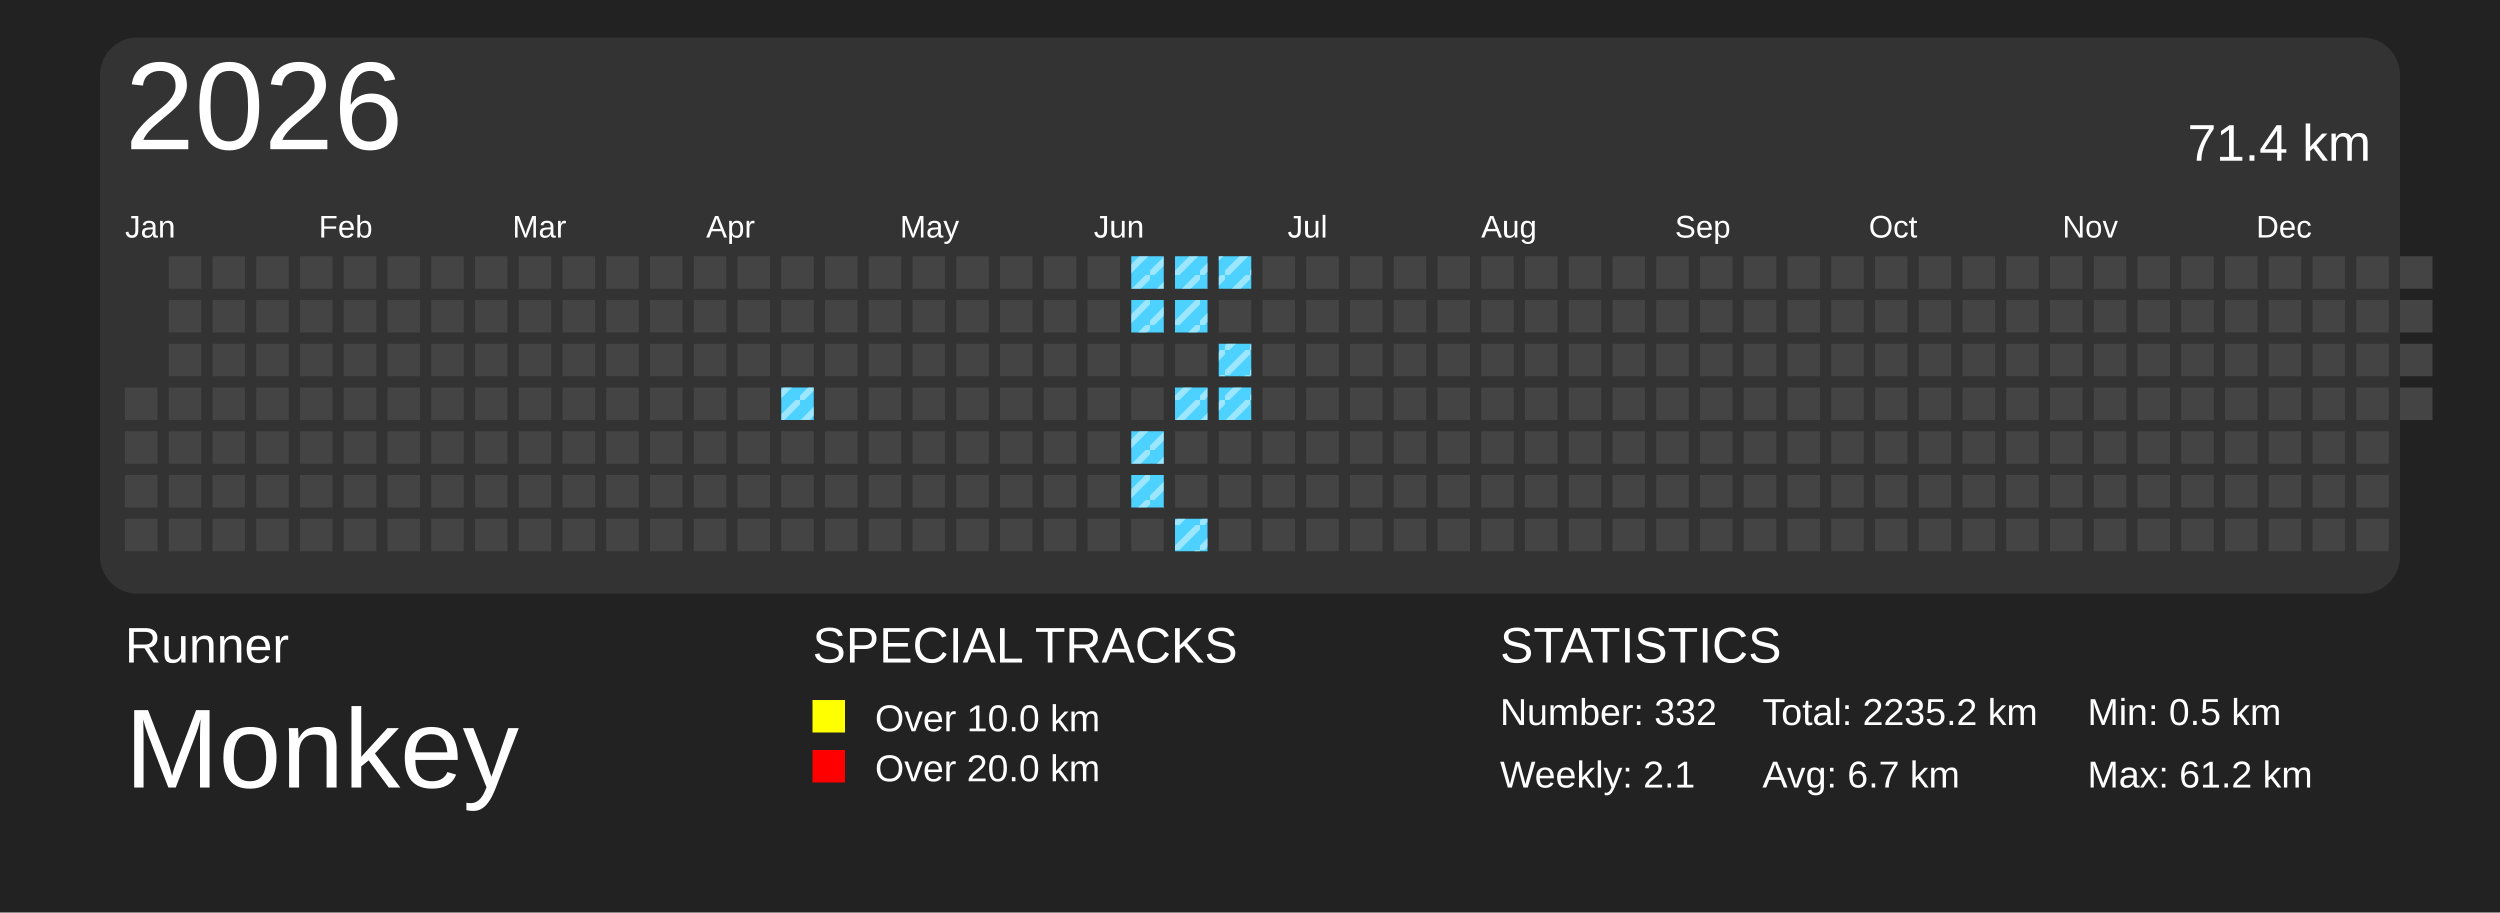
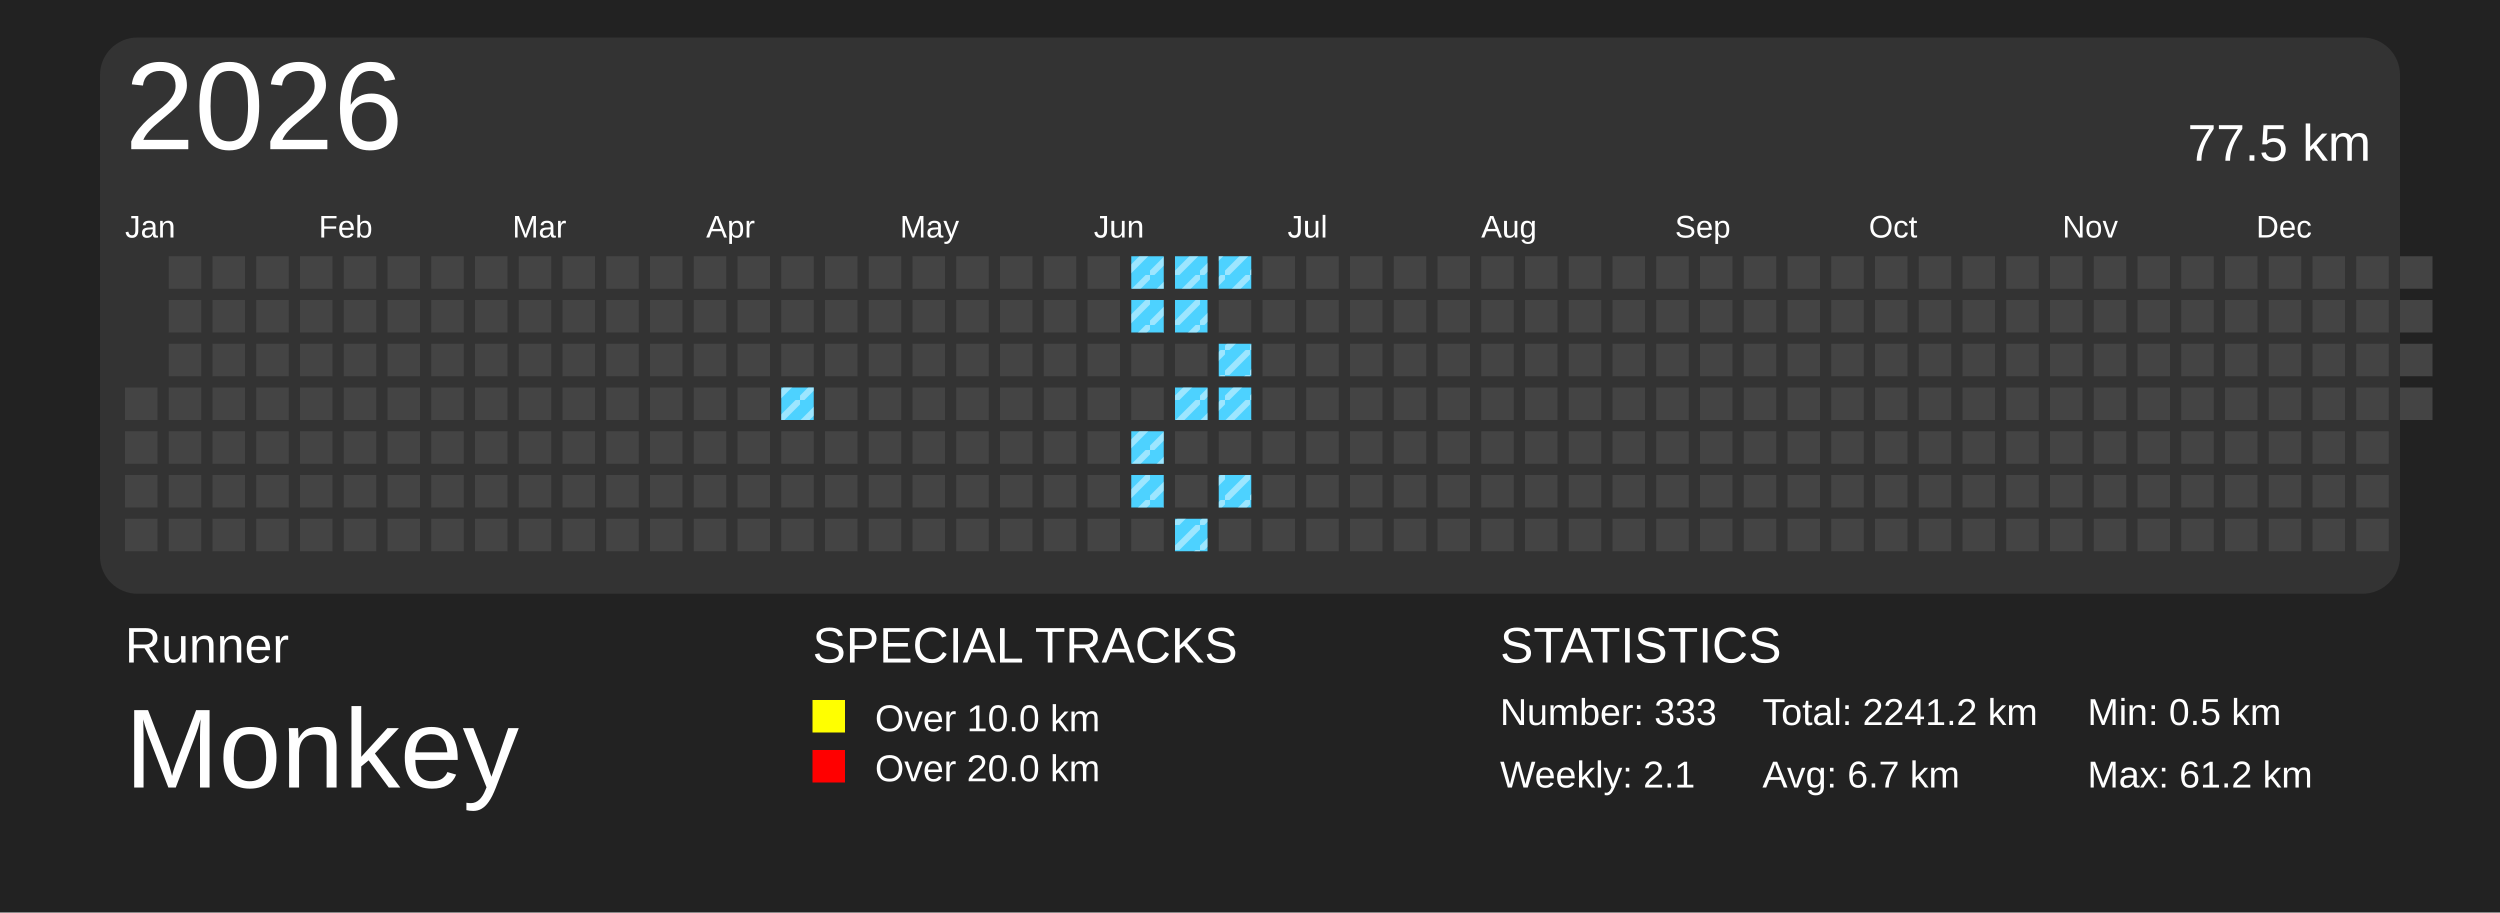
<svg xmlns="http://www.w3.org/2000/svg" baseProfile="full" height="73mm" version="1.1" viewBox="0,0,200,73" width="200mm">
  <defs>
    <pattern height="2" id="indoor-stripe" patternUnits="userSpaceOnUse" width="2">
      <line stroke="white" stroke-opacity="0.45" stroke-width="0.5" x1="0" x2="2" y1="2" y2="0" />
    </pattern>
  </defs>
  <rect fill="#222222" height="73" width="200" x="0" y="0" />
  <text fill="#FFFFFF" style="font-size:4px; font-family:Arial" x="10" y="53">Runner</text>
  <text fill="#FFFFFF" style="font-size:9px; font-family:Arial" x="10" y="63">Monkey</text>
  <text fill="#FFFFFF" style="font-size:4px; font-family:Arial" x="65" y="53">SPECIAL TRACKS</text>
  <rect fill="yellow" height="2.6" width="2.6" x="65" y="56" />
  <text fill="#FFFFFF" style="font-size:3px; font-family:Arial" x="70" y="58.5">Over 10.0 km</text>
  <rect fill="red" height="2.6" width="2.6" x="65" y="60" />
  <text fill="#FFFFFF" style="font-size:3px; font-family:Arial" x="70" y="62.5">Over 20.0 km</text>
  <text fill="#FFFFFF" style="font-size:4px; font-family:Arial" x="120" y="53">STATISTICS</text>
-   <text fill="#FFFFFF" style="font-size:3px; font-family:Arial" x="120" y="58">Number: 332</text>
+   <text fill="#FFFFFF" style="font-size:3px; font-family:Arial" x="120" y="58">Number: 333</text>
  <text fill="#FFFFFF" style="font-size:3px; font-family:Arial" x="120" y="63">Weekly: 2.1</text>
-   <text fill="#FFFFFF" style="font-size:3px; font-family:Arial" x="141" y="58">Total: 2235.2 km</text>
+   <text fill="#FFFFFF" style="font-size:3px; font-family:Arial" x="141" y="58">Total: 2241.2 km</text>
  <text fill="#FFFFFF" style="font-size:3px; font-family:Arial" x="141" y="63">Avg: 6.7 km</text>
  <text fill="#FFFFFF" style="font-size:3px; font-family:Arial" x="167" y="58">Min: 0.5 km</text>
  <text fill="#FFFFFF" style="font-size:3px; font-family:Arial" x="167" y="63">Max: 61.2 km</text>
  <rect fill="#333" height="44.5" rx="3" ry="3" width="184" x="8" y="3" />
  <text dominant-baseline="hanging" fill="#FFFFFF" style="font-size:10.0px; font-family:Arial;" x="10" y="5">2026</text>
-   <text dominant-baseline="hanging" fill="#FFFFFF" style="font-size:4.125px; font-family:Arial;" x="175" y="10">71.4 km</text>
+   <text dominant-baseline="hanging" fill="#FFFFFF" style="font-size:4.125px; font-family:Arial;" x="175" y="10">77.5 km</text>
  <text fill="#FFFFFF" style="font-size:2.5px; font-family:Arial" x="10.0" y="19">Jan</text>
  <text fill="#FFFFFF" style="font-size:2.5px; font-family:Arial" x="25.5" y="19">Feb</text>
  <text fill="#FFFFFF" style="font-size:2.5px; font-family:Arial" x="41.0" y="19">Mar</text>
  <text fill="#FFFFFF" style="font-size:2.5px; font-family:Arial" x="56.5" y="19">Apr</text>
  <text fill="#FFFFFF" style="font-size:2.5px; font-family:Arial" x="72.0" y="19">May</text>
  <text fill="#FFFFFF" style="font-size:2.5px; font-family:Arial" x="87.5" y="19">Jun</text>
  <text fill="#FFFFFF" style="font-size:2.5px; font-family:Arial" x="103.0" y="19">Jul</text>
  <text fill="#FFFFFF" style="font-size:2.5px; font-family:Arial" x="118.5" y="19">Aug</text>
  <text fill="#FFFFFF" style="font-size:2.5px; font-family:Arial" x="134.0" y="19">Sep</text>
  <text fill="#FFFFFF" style="font-size:2.5px; font-family:Arial" x="149.5" y="19">Oct</text>
  <text fill="#FFFFFF" style="font-size:2.5px; font-family:Arial" x="165.0" y="19">Nov</text>
  <text fill="#FFFFFF" style="font-size:2.5px; font-family:Arial" x="180.5" y="19">Dec</text>
  <rect fill="#444444" height="2.6" width="2.6" x="10.0" y="31.0" />
  <rect fill="#444444" height="2.6" width="2.6" x="10.0" y="34.5" />
  <rect fill="#444444" height="2.6" width="2.6" x="10.0" y="38.0" />
  <rect fill="#444444" height="2.6" width="2.6" x="10.0" y="41.5" />
  <rect fill="#444444" height="2.6" width="2.6" x="13.5" y="20.5" />
  <rect fill="#444444" height="2.6" width="2.6" x="13.5" y="24.0" />
  <rect fill="#444444" height="2.6" width="2.6" x="13.5" y="27.5" />
  <rect fill="#444444" height="2.6" width="2.6" x="13.5" y="31.0" />
  <rect fill="#444444" height="2.6" width="2.6" x="13.5" y="34.5" />
  <rect fill="#444444" height="2.6" width="2.6" x="13.5" y="38.0" />
  <rect fill="#444444" height="2.6" width="2.6" x="13.5" y="41.5" />
  <rect fill="#444444" height="2.6" width="2.6" x="17.0" y="20.5" />
  <rect fill="#444444" height="2.6" width="2.6" x="17.0" y="24.0" />
  <rect fill="#444444" height="2.6" width="2.6" x="17.0" y="27.5" />
  <rect fill="#444444" height="2.6" width="2.6" x="17.0" y="31.0" />
  <rect fill="#444444" height="2.6" width="2.6" x="17.0" y="34.5" />
  <rect fill="#444444" height="2.6" width="2.6" x="17.0" y="38.0" />
  <rect fill="#444444" height="2.6" width="2.6" x="17.0" y="41.5" />
  <rect fill="#444444" height="2.6" width="2.6" x="20.5" y="20.5" />
  <rect fill="#444444" height="2.6" width="2.6" x="20.5" y="24.0" />
  <rect fill="#444444" height="2.6" width="2.6" x="20.5" y="27.5" />
  <rect fill="#444444" height="2.6" width="2.6" x="20.5" y="31.0" />
  <rect fill="#444444" height="2.6" width="2.6" x="20.5" y="34.5" />
  <rect fill="#444444" height="2.6" width="2.6" x="20.5" y="38.0" />
  <rect fill="#444444" height="2.6" width="2.6" x="20.5" y="41.5" />
  <rect fill="#444444" height="2.6" width="2.6" x="24.0" y="20.5" />
  <rect fill="#444444" height="2.6" width="2.6" x="24.0" y="24.0" />
  <rect fill="#444444" height="2.6" width="2.6" x="24.0" y="27.5" />
  <rect fill="#444444" height="2.6" width="2.6" x="24.0" y="31.0" />
  <rect fill="#444444" height="2.6" width="2.6" x="24.0" y="34.5" />
  <rect fill="#444444" height="2.6" width="2.6" x="24.0" y="38.0" />
  <rect fill="#444444" height="2.6" width="2.6" x="24.0" y="41.5" />
  <rect fill="#444444" height="2.6" width="2.6" x="27.5" y="20.5" />
  <rect fill="#444444" height="2.6" width="2.6" x="27.5" y="24.0" />
  <rect fill="#444444" height="2.6" width="2.6" x="27.5" y="27.5" />
  <rect fill="#444444" height="2.6" width="2.6" x="27.5" y="31.0" />
  <rect fill="#444444" height="2.6" width="2.6" x="27.5" y="34.5" />
  <rect fill="#444444" height="2.6" width="2.6" x="27.5" y="38.0" />
  <rect fill="#444444" height="2.6" width="2.6" x="27.5" y="41.5" />
  <rect fill="#444444" height="2.6" width="2.6" x="31.0" y="20.5" />
  <rect fill="#444444" height="2.6" width="2.6" x="31.0" y="24.0" />
  <rect fill="#444444" height="2.6" width="2.6" x="31.0" y="27.5" />
  <rect fill="#444444" height="2.6" width="2.6" x="31.0" y="31.0" />
  <rect fill="#444444" height="2.6" width="2.6" x="31.0" y="34.5" />
  <rect fill="#444444" height="2.6" width="2.6" x="31.0" y="38.0" />
  <rect fill="#444444" height="2.6" width="2.6" x="31.0" y="41.5" />
  <rect fill="#444444" height="2.6" width="2.6" x="34.5" y="20.5" />
  <rect fill="#444444" height="2.6" width="2.6" x="34.5" y="24.0" />
  <rect fill="#444444" height="2.6" width="2.6" x="34.5" y="27.5" />
  <rect fill="#444444" height="2.6" width="2.6" x="34.5" y="31.0" />
  <rect fill="#444444" height="2.6" width="2.6" x="34.5" y="34.5" />
  <rect fill="#444444" height="2.6" width="2.6" x="34.5" y="38.0" />
  <rect fill="#444444" height="2.6" width="2.6" x="34.5" y="41.5" />
  <rect fill="#444444" height="2.6" width="2.6" x="38.0" y="20.5" />
  <rect fill="#444444" height="2.6" width="2.6" x="38.0" y="24.0" />
  <rect fill="#444444" height="2.6" width="2.6" x="38.0" y="27.5" />
  <rect fill="#444444" height="2.6" width="2.6" x="38.0" y="31.0" />
  <rect fill="#444444" height="2.6" width="2.6" x="38.0" y="34.5" />
  <rect fill="#444444" height="2.6" width="2.6" x="38.0" y="38.0" />
  <rect fill="#444444" height="2.6" width="2.6" x="38.0" y="41.5" />
  <rect fill="#444444" height="2.6" width="2.6" x="41.5" y="20.5" />
  <rect fill="#444444" height="2.6" width="2.6" x="41.5" y="24.0" />
  <rect fill="#444444" height="2.6" width="2.6" x="41.5" y="27.5" />
  <rect fill="#444444" height="2.6" width="2.6" x="41.5" y="31.0" />
  <rect fill="#444444" height="2.6" width="2.6" x="41.5" y="34.5" />
  <rect fill="#444444" height="2.6" width="2.6" x="41.5" y="38.0" />
  <rect fill="#444444" height="2.6" width="2.6" x="41.5" y="41.5" />
  <rect fill="#444444" height="2.6" width="2.6" x="45.0" y="20.5" />
  <rect fill="#444444" height="2.6" width="2.6" x="45.0" y="24.0" />
  <rect fill="#444444" height="2.6" width="2.6" x="45.0" y="27.5" />
  <rect fill="#444444" height="2.6" width="2.6" x="45.0" y="31.0" />
  <rect fill="#444444" height="2.6" width="2.6" x="45.0" y="34.5" />
  <rect fill="#444444" height="2.6" width="2.6" x="45.0" y="38.0" />
  <rect fill="#444444" height="2.6" width="2.6" x="45.0" y="41.5" />
  <rect fill="#444444" height="2.6" width="2.6" x="48.5" y="20.5" />
  <rect fill="#444444" height="2.6" width="2.6" x="48.5" y="24.0" />
  <rect fill="#444444" height="2.6" width="2.6" x="48.5" y="27.5" />
  <rect fill="#444444" height="2.6" width="2.6" x="48.5" y="31.0" />
  <rect fill="#444444" height="2.6" width="2.6" x="48.5" y="34.5" />
  <rect fill="#444444" height="2.6" width="2.6" x="48.5" y="38.0" />
  <rect fill="#444444" height="2.6" width="2.6" x="48.5" y="41.5" />
  <rect fill="#444444" height="2.6" width="2.6" x="52.0" y="20.5" />
  <rect fill="#444444" height="2.6" width="2.6" x="52.0" y="24.0" />
  <rect fill="#444444" height="2.6" width="2.6" x="52.0" y="27.5" />
  <rect fill="#444444" height="2.6" width="2.6" x="52.0" y="31.0" />
  <rect fill="#444444" height="2.6" width="2.6" x="52.0" y="34.5" />
  <rect fill="#444444" height="2.6" width="2.6" x="52.0" y="38.0" />
  <rect fill="#444444" height="2.6" width="2.6" x="52.0" y="41.5" />
  <rect fill="#444444" height="2.6" width="2.6" x="55.5" y="20.5" />
  <rect fill="#444444" height="2.6" width="2.6" x="55.5" y="24.0" />
  <rect fill="#444444" height="2.6" width="2.6" x="55.5" y="27.5" />
  <rect fill="#444444" height="2.6" width="2.6" x="55.5" y="31.0" />
  <rect fill="#444444" height="2.6" width="2.6" x="55.5" y="34.5" />
  <rect fill="#444444" height="2.6" width="2.6" x="55.5" y="38.0" />
  <rect fill="#444444" height="2.6" width="2.6" x="55.5" y="41.5" />
  <rect fill="#444444" height="2.6" width="2.6" x="59.0" y="20.5" />
  <rect fill="#444444" height="2.6" width="2.6" x="59.0" y="24.0" />
  <rect fill="#444444" height="2.6" width="2.6" x="59.0" y="27.5" />
  <rect fill="#444444" height="2.6" width="2.6" x="59.0" y="31.0" />
  <rect fill="#444444" height="2.6" width="2.6" x="59.0" y="34.5" />
  <rect fill="#444444" height="2.6" width="2.6" x="59.0" y="38.0" />
  <rect fill="#444444" height="2.6" width="2.6" x="59.0" y="41.5" />
  <rect fill="#444444" height="2.6" width="2.6" x="62.5" y="20.5" />
  <rect fill="#444444" height="2.6" width="2.6" x="62.5" y="24.0" />
  <rect fill="#444444" height="2.6" width="2.6" x="62.5" y="27.5" />
  <rect fill="#4DD2FF" height="2.6" width="2.6" x="62.5" y="31.0" />
  <rect fill="url(#indoor-stripe)" height="2.6" style="pointer-events: none;" width="2.6" x="62.5" y="31.0" />
  <rect fill="#444444" height="2.6" width="2.6" x="62.5" y="34.5" />
  <rect fill="#444444" height="2.6" width="2.6" x="62.5" y="38.0" />
  <rect fill="#444444" height="2.6" width="2.6" x="62.5" y="41.5" />
  <rect fill="#444444" height="2.6" width="2.6" x="66.0" y="20.5" />
  <rect fill="#444444" height="2.6" width="2.6" x="66.0" y="24.0" />
  <rect fill="#444444" height="2.6" width="2.6" x="66.0" y="27.5" />
  <rect fill="#444444" height="2.6" width="2.6" x="66.0" y="31.0" />
  <rect fill="#444444" height="2.6" width="2.6" x="66.0" y="34.5" />
  <rect fill="#444444" height="2.6" width="2.6" x="66.0" y="38.0" />
  <rect fill="#444444" height="2.6" width="2.6" x="66.0" y="41.5" />
  <rect fill="#444444" height="2.6" width="2.6" x="69.5" y="20.5" />
  <rect fill="#444444" height="2.6" width="2.6" x="69.5" y="24.0" />
  <rect fill="#444444" height="2.6" width="2.6" x="69.5" y="27.5" />
  <rect fill="#444444" height="2.6" width="2.6" x="69.5" y="31.0" />
  <rect fill="#444444" height="2.6" width="2.6" x="69.5" y="34.5" />
  <rect fill="#444444" height="2.6" width="2.6" x="69.5" y="38.0" />
  <rect fill="#444444" height="2.6" width="2.6" x="69.5" y="41.5" />
  <rect fill="#444444" height="2.6" width="2.6" x="73.0" y="20.5" />
  <rect fill="#444444" height="2.6" width="2.6" x="73.0" y="24.0" />
  <rect fill="#444444" height="2.6" width="2.6" x="73.0" y="27.5" />
  <rect fill="#444444" height="2.6" width="2.6" x="73.0" y="31.0" />
  <rect fill="#444444" height="2.6" width="2.6" x="73.0" y="34.5" />
  <rect fill="#444444" height="2.6" width="2.6" x="73.0" y="38.0" />
  <rect fill="#444444" height="2.6" width="2.6" x="73.0" y="41.5" />
  <rect fill="#444444" height="2.6" width="2.6" x="76.5" y="20.5" />
  <rect fill="#444444" height="2.6" width="2.6" x="76.5" y="24.0" />
  <rect fill="#444444" height="2.6" width="2.6" x="76.5" y="27.5" />
  <rect fill="#444444" height="2.6" width="2.6" x="76.5" y="31.0" />
  <rect fill="#444444" height="2.6" width="2.6" x="76.5" y="34.5" />
  <rect fill="#444444" height="2.6" width="2.6" x="76.5" y="38.0" />
  <rect fill="#444444" height="2.6" width="2.6" x="76.5" y="41.5" />
  <rect fill="#444444" height="2.6" width="2.6" x="80.0" y="20.5" />
  <rect fill="#444444" height="2.6" width="2.6" x="80.0" y="24.0" />
  <rect fill="#444444" height="2.6" width="2.6" x="80.0" y="27.5" />
  <rect fill="#444444" height="2.6" width="2.6" x="80.0" y="31.0" />
  <rect fill="#444444" height="2.6" width="2.6" x="80.0" y="34.5" />
  <rect fill="#444444" height="2.6" width="2.6" x="80.0" y="38.0" />
  <rect fill="#444444" height="2.6" width="2.6" x="80.0" y="41.5" />
  <rect fill="#444444" height="2.6" width="2.6" x="83.5" y="20.5" />
  <rect fill="#444444" height="2.6" width="2.6" x="83.5" y="24.0" />
  <rect fill="#444444" height="2.6" width="2.6" x="83.5" y="27.5" />
  <rect fill="#444444" height="2.6" width="2.6" x="83.5" y="31.0" />
  <rect fill="#444444" height="2.6" width="2.6" x="83.5" y="34.5" />
  <rect fill="#444444" height="2.6" width="2.6" x="83.5" y="38.0" />
  <rect fill="#444444" height="2.6" width="2.6" x="83.5" y="41.5" />
  <rect fill="#444444" height="2.6" width="2.6" x="87.0" y="20.5" />
  <rect fill="#444444" height="2.6" width="2.6" x="87.0" y="24.0" />
  <rect fill="#444444" height="2.6" width="2.6" x="87.0" y="27.5" />
  <rect fill="#444444" height="2.6" width="2.6" x="87.0" y="31.0" />
  <rect fill="#444444" height="2.6" width="2.6" x="87.0" y="34.5" />
  <rect fill="#444444" height="2.6" width="2.6" x="87.0" y="38.0" />
  <rect fill="#444444" height="2.6" width="2.6" x="87.0" y="41.5" />
  <rect fill="#4DD2FF" height="2.6" width="2.6" x="90.5" y="20.5" />
  <rect fill="url(#indoor-stripe)" height="2.6" style="pointer-events: none;" width="2.6" x="90.5" y="20.5" />
  <rect fill="#4DD2FF" height="2.6" width="2.6" x="90.5" y="24.0" />
  <rect fill="url(#indoor-stripe)" height="2.6" style="pointer-events: none;" width="2.6" x="90.5" y="24.0" />
  <rect fill="#444444" height="2.6" width="2.6" x="90.5" y="27.5" />
  <rect fill="#444444" height="2.6" width="2.6" x="90.5" y="31.0" />
  <rect fill="#4DD2FF" height="2.6" width="2.6" x="90.5" y="34.5" />
  <rect fill="url(#indoor-stripe)" height="2.6" style="pointer-events: none;" width="2.6" x="90.5" y="34.5" />
  <rect fill="#4DD2FF" height="2.6" width="2.6" x="90.5" y="38.0" />
  <rect fill="url(#indoor-stripe)" height="2.6" style="pointer-events: none;" width="2.6" x="90.5" y="38.0" />
  <rect fill="#444444" height="2.6" width="2.6" x="90.5" y="41.5" />
  <rect fill="#4DD2FF" height="2.6" width="2.6" x="94.0" y="20.5" />
  <rect fill="url(#indoor-stripe)" height="2.6" style="pointer-events: none;" width="2.6" x="94.0" y="20.5" />
  <rect fill="#4DD2FF" height="2.6" width="2.6" x="94.0" y="24.0" />
  <rect fill="url(#indoor-stripe)" height="2.6" style="pointer-events: none;" width="2.6" x="94.0" y="24.0" />
  <rect fill="#444444" height="2.6" width="2.6" x="94.0" y="27.5" />
  <rect fill="#4DD2FF" height="2.6" width="2.6" x="94.0" y="31.0" />
  <rect fill="url(#indoor-stripe)" height="2.6" style="pointer-events: none;" width="2.6" x="94.0" y="31.0" />
  <rect fill="#444444" height="2.6" width="2.6" x="94.0" y="34.5" />
  <rect fill="#444444" height="2.6" width="2.6" x="94.0" y="38.0" />
  <rect fill="#4DD2FF" height="2.6" width="2.6" x="94.0" y="41.5" />
  <rect fill="url(#indoor-stripe)" height="2.6" style="pointer-events: none;" width="2.6" x="94.0" y="41.5" />
  <rect fill="#4DD2FF" height="2.6" width="2.6" x="97.5" y="20.5" />
  <rect fill="url(#indoor-stripe)" height="2.6" style="pointer-events: none;" width="2.6" x="97.5" y="20.5" />
  <rect fill="#444444" height="2.6" width="2.6" x="97.5" y="24.0" />
  <rect fill="#4DD2FF" height="2.6" width="2.6" x="97.5" y="27.5" />
  <rect fill="url(#indoor-stripe)" height="2.6" style="pointer-events: none;" width="2.6" x="97.5" y="27.5" />
  <rect fill="#4DD2FF" height="2.6" width="2.6" x="97.5" y="31.0" />
  <rect fill="url(#indoor-stripe)" height="2.6" style="pointer-events: none;" width="2.6" x="97.5" y="31.0" />
  <rect fill="#444444" height="2.6" width="2.6" x="97.5" y="34.5" />
-   <rect fill="#444444" height="2.6" width="2.6" x="97.5" y="38.0" />
+   <rect fill="#4DD2FF" height="2.6" width="2.6" x="97.5" y="38.0" />
+   <rect fill="url(#indoor-stripe)" height="2.6" style="pointer-events: none;" width="2.6" x="97.5" y="38.0" />
  <rect fill="#444444" height="2.6" width="2.6" x="97.5" y="41.5" />
  <rect fill="#444444" height="2.6" width="2.6" x="101.0" y="20.5" />
  <rect fill="#444444" height="2.6" width="2.6" x="101.0" y="24.0" />
  <rect fill="#444444" height="2.6" width="2.6" x="101.0" y="27.5" />
  <rect fill="#444444" height="2.6" width="2.6" x="101.0" y="31.0" />
  <rect fill="#444444" height="2.6" width="2.6" x="101.0" y="34.5" />
  <rect fill="#444444" height="2.6" width="2.6" x="101.0" y="38.0" />
  <rect fill="#444444" height="2.6" width="2.6" x="101.0" y="41.5" />
  <rect fill="#444444" height="2.6" width="2.6" x="104.5" y="20.5" />
  <rect fill="#444444" height="2.6" width="2.6" x="104.5" y="24.0" />
  <rect fill="#444444" height="2.6" width="2.6" x="104.5" y="27.5" />
  <rect fill="#444444" height="2.6" width="2.6" x="104.5" y="31.0" />
  <rect fill="#444444" height="2.6" width="2.6" x="104.5" y="34.5" />
  <rect fill="#444444" height="2.6" width="2.6" x="104.5" y="38.0" />
  <rect fill="#444444" height="2.6" width="2.6" x="104.5" y="41.5" />
  <rect fill="#444444" height="2.6" width="2.6" x="108.0" y="20.5" />
  <rect fill="#444444" height="2.6" width="2.6" x="108.0" y="24.0" />
  <rect fill="#444444" height="2.6" width="2.6" x="108.0" y="27.5" />
  <rect fill="#444444" height="2.6" width="2.6" x="108.0" y="31.0" />
  <rect fill="#444444" height="2.6" width="2.6" x="108.0" y="34.5" />
  <rect fill="#444444" height="2.6" width="2.6" x="108.0" y="38.0" />
  <rect fill="#444444" height="2.6" width="2.6" x="108.0" y="41.5" />
  <rect fill="#444444" height="2.6" width="2.6" x="111.5" y="20.5" />
  <rect fill="#444444" height="2.6" width="2.6" x="111.5" y="24.0" />
  <rect fill="#444444" height="2.6" width="2.6" x="111.5" y="27.5" />
  <rect fill="#444444" height="2.6" width="2.6" x="111.5" y="31.0" />
  <rect fill="#444444" height="2.6" width="2.6" x="111.5" y="34.5" />
  <rect fill="#444444" height="2.6" width="2.6" x="111.5" y="38.0" />
  <rect fill="#444444" height="2.6" width="2.6" x="111.5" y="41.5" />
  <rect fill="#444444" height="2.6" width="2.6" x="115.0" y="20.5" />
  <rect fill="#444444" height="2.6" width="2.6" x="115.0" y="24.0" />
  <rect fill="#444444" height="2.6" width="2.6" x="115.0" y="27.5" />
  <rect fill="#444444" height="2.6" width="2.6" x="115.0" y="31.0" />
  <rect fill="#444444" height="2.6" width="2.6" x="115.0" y="34.5" />
  <rect fill="#444444" height="2.6" width="2.6" x="115.0" y="38.0" />
  <rect fill="#444444" height="2.6" width="2.6" x="115.0" y="41.5" />
  <rect fill="#444444" height="2.6" width="2.6" x="118.5" y="20.5" />
  <rect fill="#444444" height="2.6" width="2.6" x="118.5" y="24.0" />
  <rect fill="#444444" height="2.6" width="2.6" x="118.5" y="27.5" />
  <rect fill="#444444" height="2.6" width="2.6" x="118.5" y="31.0" />
  <rect fill="#444444" height="2.6" width="2.6" x="118.5" y="34.5" />
  <rect fill="#444444" height="2.6" width="2.6" x="118.5" y="38.0" />
  <rect fill="#444444" height="2.6" width="2.6" x="118.5" y="41.5" />
  <rect fill="#444444" height="2.6" width="2.6" x="122.0" y="20.5" />
  <rect fill="#444444" height="2.6" width="2.6" x="122.0" y="24.0" />
  <rect fill="#444444" height="2.6" width="2.6" x="122.0" y="27.5" />
  <rect fill="#444444" height="2.6" width="2.6" x="122.0" y="31.0" />
  <rect fill="#444444" height="2.6" width="2.6" x="122.0" y="34.5" />
  <rect fill="#444444" height="2.6" width="2.6" x="122.0" y="38.0" />
  <rect fill="#444444" height="2.6" width="2.6" x="122.0" y="41.5" />
  <rect fill="#444444" height="2.6" width="2.6" x="125.5" y="20.5" />
  <rect fill="#444444" height="2.6" width="2.6" x="125.5" y="24.0" />
  <rect fill="#444444" height="2.6" width="2.6" x="125.5" y="27.5" />
  <rect fill="#444444" height="2.6" width="2.6" x="125.5" y="31.0" />
  <rect fill="#444444" height="2.6" width="2.6" x="125.5" y="34.5" />
  <rect fill="#444444" height="2.6" width="2.6" x="125.5" y="38.0" />
  <rect fill="#444444" height="2.6" width="2.6" x="125.5" y="41.5" />
  <rect fill="#444444" height="2.6" width="2.6" x="129.0" y="20.5" />
  <rect fill="#444444" height="2.6" width="2.6" x="129.0" y="24.0" />
  <rect fill="#444444" height="2.6" width="2.6" x="129.0" y="27.5" />
  <rect fill="#444444" height="2.6" width="2.6" x="129.0" y="31.0" />
  <rect fill="#444444" height="2.6" width="2.6" x="129.0" y="34.5" />
  <rect fill="#444444" height="2.6" width="2.6" x="129.0" y="38.0" />
  <rect fill="#444444" height="2.6" width="2.6" x="129.0" y="41.5" />
  <rect fill="#444444" height="2.6" width="2.6" x="132.5" y="20.5" />
  <rect fill="#444444" height="2.6" width="2.6" x="132.5" y="24.0" />
  <rect fill="#444444" height="2.6" width="2.6" x="132.5" y="27.5" />
  <rect fill="#444444" height="2.6" width="2.6" x="132.5" y="31.0" />
  <rect fill="#444444" height="2.6" width="2.6" x="132.5" y="34.5" />
  <rect fill="#444444" height="2.6" width="2.6" x="132.5" y="38.0" />
  <rect fill="#444444" height="2.6" width="2.6" x="132.5" y="41.5" />
  <rect fill="#444444" height="2.6" width="2.6" x="136.0" y="20.5" />
  <rect fill="#444444" height="2.6" width="2.6" x="136.0" y="24.0" />
  <rect fill="#444444" height="2.6" width="2.6" x="136.0" y="27.5" />
  <rect fill="#444444" height="2.6" width="2.6" x="136.0" y="31.0" />
  <rect fill="#444444" height="2.6" width="2.6" x="136.0" y="34.5" />
  <rect fill="#444444" height="2.6" width="2.6" x="136.0" y="38.0" />
  <rect fill="#444444" height="2.6" width="2.6" x="136.0" y="41.5" />
  <rect fill="#444444" height="2.6" width="2.6" x="139.5" y="20.5" />
  <rect fill="#444444" height="2.6" width="2.6" x="139.5" y="24.0" />
  <rect fill="#444444" height="2.6" width="2.6" x="139.5" y="27.5" />
  <rect fill="#444444" height="2.6" width="2.6" x="139.5" y="31.0" />
  <rect fill="#444444" height="2.6" width="2.6" x="139.5" y="34.5" />
  <rect fill="#444444" height="2.6" width="2.6" x="139.5" y="38.0" />
  <rect fill="#444444" height="2.6" width="2.6" x="139.5" y="41.5" />
  <rect fill="#444444" height="2.6" width="2.6" x="143.0" y="20.5" />
  <rect fill="#444444" height="2.6" width="2.6" x="143.0" y="24.0" />
  <rect fill="#444444" height="2.6" width="2.6" x="143.0" y="27.5" />
  <rect fill="#444444" height="2.6" width="2.6" x="143.0" y="31.0" />
  <rect fill="#444444" height="2.6" width="2.6" x="143.0" y="34.5" />
  <rect fill="#444444" height="2.6" width="2.6" x="143.0" y="38.0" />
  <rect fill="#444444" height="2.6" width="2.6" x="143.0" y="41.5" />
  <rect fill="#444444" height="2.6" width="2.6" x="146.5" y="20.5" />
  <rect fill="#444444" height="2.6" width="2.6" x="146.5" y="24.0" />
  <rect fill="#444444" height="2.6" width="2.6" x="146.5" y="27.5" />
  <rect fill="#444444" height="2.6" width="2.6" x="146.5" y="31.0" />
  <rect fill="#444444" height="2.6" width="2.6" x="146.5" y="34.5" />
  <rect fill="#444444" height="2.6" width="2.6" x="146.5" y="38.0" />
  <rect fill="#444444" height="2.6" width="2.6" x="146.5" y="41.5" />
  <rect fill="#444444" height="2.6" width="2.6" x="150.0" y="20.5" />
  <rect fill="#444444" height="2.6" width="2.6" x="150.0" y="24.0" />
  <rect fill="#444444" height="2.6" width="2.6" x="150.0" y="27.5" />
  <rect fill="#444444" height="2.6" width="2.6" x="150.0" y="31.0" />
  <rect fill="#444444" height="2.6" width="2.6" x="150.0" y="34.5" />
  <rect fill="#444444" height="2.6" width="2.6" x="150.0" y="38.0" />
  <rect fill="#444444" height="2.6" width="2.6" x="150.0" y="41.5" />
  <rect fill="#444444" height="2.6" width="2.6" x="153.5" y="20.5" />
  <rect fill="#444444" height="2.6" width="2.6" x="153.5" y="24.0" />
  <rect fill="#444444" height="2.6" width="2.6" x="153.5" y="27.5" />
  <rect fill="#444444" height="2.6" width="2.6" x="153.5" y="31.0" />
  <rect fill="#444444" height="2.6" width="2.6" x="153.5" y="34.5" />
  <rect fill="#444444" height="2.6" width="2.6" x="153.5" y="38.0" />
  <rect fill="#444444" height="2.6" width="2.6" x="153.5" y="41.5" />
  <rect fill="#444444" height="2.6" width="2.6" x="157.0" y="20.5" />
  <rect fill="#444444" height="2.6" width="2.6" x="157.0" y="24.0" />
  <rect fill="#444444" height="2.6" width="2.6" x="157.0" y="27.5" />
  <rect fill="#444444" height="2.6" width="2.6" x="157.0" y="31.0" />
  <rect fill="#444444" height="2.6" width="2.6" x="157.0" y="34.5" />
  <rect fill="#444444" height="2.6" width="2.6" x="157.0" y="38.0" />
  <rect fill="#444444" height="2.6" width="2.6" x="157.0" y="41.5" />
  <rect fill="#444444" height="2.6" width="2.6" x="160.5" y="20.5" />
  <rect fill="#444444" height="2.6" width="2.6" x="160.5" y="24.0" />
  <rect fill="#444444" height="2.6" width="2.6" x="160.5" y="27.5" />
  <rect fill="#444444" height="2.6" width="2.6" x="160.5" y="31.0" />
  <rect fill="#444444" height="2.6" width="2.6" x="160.5" y="34.5" />
  <rect fill="#444444" height="2.6" width="2.6" x="160.5" y="38.0" />
  <rect fill="#444444" height="2.6" width="2.6" x="160.5" y="41.5" />
  <rect fill="#444444" height="2.6" width="2.6" x="164.0" y="20.5" />
  <rect fill="#444444" height="2.6" width="2.6" x="164.0" y="24.0" />
  <rect fill="#444444" height="2.6" width="2.6" x="164.0" y="27.5" />
  <rect fill="#444444" height="2.6" width="2.6" x="164.0" y="31.0" />
  <rect fill="#444444" height="2.6" width="2.6" x="164.0" y="34.5" />
  <rect fill="#444444" height="2.6" width="2.6" x="164.0" y="38.0" />
  <rect fill="#444444" height="2.6" width="2.6" x="164.0" y="41.5" />
  <rect fill="#444444" height="2.6" width="2.6" x="167.5" y="20.5" />
  <rect fill="#444444" height="2.6" width="2.6" x="167.5" y="24.0" />
  <rect fill="#444444" height="2.6" width="2.6" x="167.5" y="27.5" />
  <rect fill="#444444" height="2.6" width="2.6" x="167.5" y="31.0" />
  <rect fill="#444444" height="2.6" width="2.6" x="167.5" y="34.5" />
  <rect fill="#444444" height="2.6" width="2.6" x="167.5" y="38.0" />
  <rect fill="#444444" height="2.6" width="2.6" x="167.5" y="41.5" />
  <rect fill="#444444" height="2.6" width="2.6" x="171.0" y="20.5" />
  <rect fill="#444444" height="2.6" width="2.6" x="171.0" y="24.0" />
  <rect fill="#444444" height="2.6" width="2.6" x="171.0" y="27.5" />
  <rect fill="#444444" height="2.6" width="2.6" x="171.0" y="31.0" />
  <rect fill="#444444" height="2.6" width="2.6" x="171.0" y="34.5" />
  <rect fill="#444444" height="2.6" width="2.6" x="171.0" y="38.0" />
  <rect fill="#444444" height="2.6" width="2.6" x="171.0" y="41.5" />
  <rect fill="#444444" height="2.6" width="2.6" x="174.5" y="20.5" />
  <rect fill="#444444" height="2.6" width="2.6" x="174.5" y="24.0" />
  <rect fill="#444444" height="2.6" width="2.6" x="174.5" y="27.5" />
  <rect fill="#444444" height="2.6" width="2.6" x="174.5" y="31.0" />
  <rect fill="#444444" height="2.6" width="2.6" x="174.5" y="34.5" />
  <rect fill="#444444" height="2.6" width="2.6" x="174.5" y="38.0" />
  <rect fill="#444444" height="2.6" width="2.6" x="174.5" y="41.5" />
  <rect fill="#444444" height="2.6" width="2.6" x="178.0" y="20.5" />
  <rect fill="#444444" height="2.6" width="2.6" x="178.0" y="24.0" />
  <rect fill="#444444" height="2.6" width="2.6" x="178.0" y="27.5" />
  <rect fill="#444444" height="2.6" width="2.6" x="178.0" y="31.0" />
  <rect fill="#444444" height="2.6" width="2.6" x="178.0" y="34.5" />
  <rect fill="#444444" height="2.6" width="2.6" x="178.0" y="38.0" />
  <rect fill="#444444" height="2.6" width="2.6" x="178.0" y="41.5" />
  <rect fill="#444444" height="2.6" width="2.6" x="181.5" y="20.5" />
  <rect fill="#444444" height="2.6" width="2.6" x="181.5" y="24.0" />
  <rect fill="#444444" height="2.6" width="2.6" x="181.5" y="27.5" />
  <rect fill="#444444" height="2.6" width="2.6" x="181.5" y="31.0" />
  <rect fill="#444444" height="2.6" width="2.6" x="181.5" y="34.5" />
  <rect fill="#444444" height="2.6" width="2.6" x="181.5" y="38.0" />
  <rect fill="#444444" height="2.6" width="2.6" x="181.5" y="41.5" />
  <rect fill="#444444" height="2.6" width="2.6" x="185.0" y="20.5" />
  <rect fill="#444444" height="2.6" width="2.6" x="185.0" y="24.0" />
  <rect fill="#444444" height="2.6" width="2.6" x="185.0" y="27.5" />
  <rect fill="#444444" height="2.6" width="2.6" x="185.0" y="31.0" />
  <rect fill="#444444" height="2.6" width="2.6" x="185.0" y="34.5" />
  <rect fill="#444444" height="2.6" width="2.6" x="185.0" y="38.0" />
  <rect fill="#444444" height="2.6" width="2.6" x="185.0" y="41.5" />
  <rect fill="#444444" height="2.6" width="2.6" x="188.5" y="20.5" />
  <rect fill="#444444" height="2.6" width="2.6" x="188.5" y="24.0" />
  <rect fill="#444444" height="2.6" width="2.6" x="188.5" y="27.5" />
  <rect fill="#444444" height="2.6" width="2.6" x="188.5" y="31.0" />
  <rect fill="#444444" height="2.6" width="2.6" x="188.5" y="34.5" />
  <rect fill="#444444" height="2.6" width="2.6" x="188.5" y="38.0" />
  <rect fill="#444444" height="2.6" width="2.6" x="188.5" y="41.5" />
  <rect fill="#444444" height="2.6" width="2.6" x="192.0" y="20.5" />
  <rect fill="#444444" height="2.6" width="2.6" x="192.0" y="24.0" />
  <rect fill="#444444" height="2.6" width="2.6" x="192.0" y="27.5" />
  <rect fill="#444444" height="2.6" width="2.6" x="192.0" y="31.0" />
</svg>
